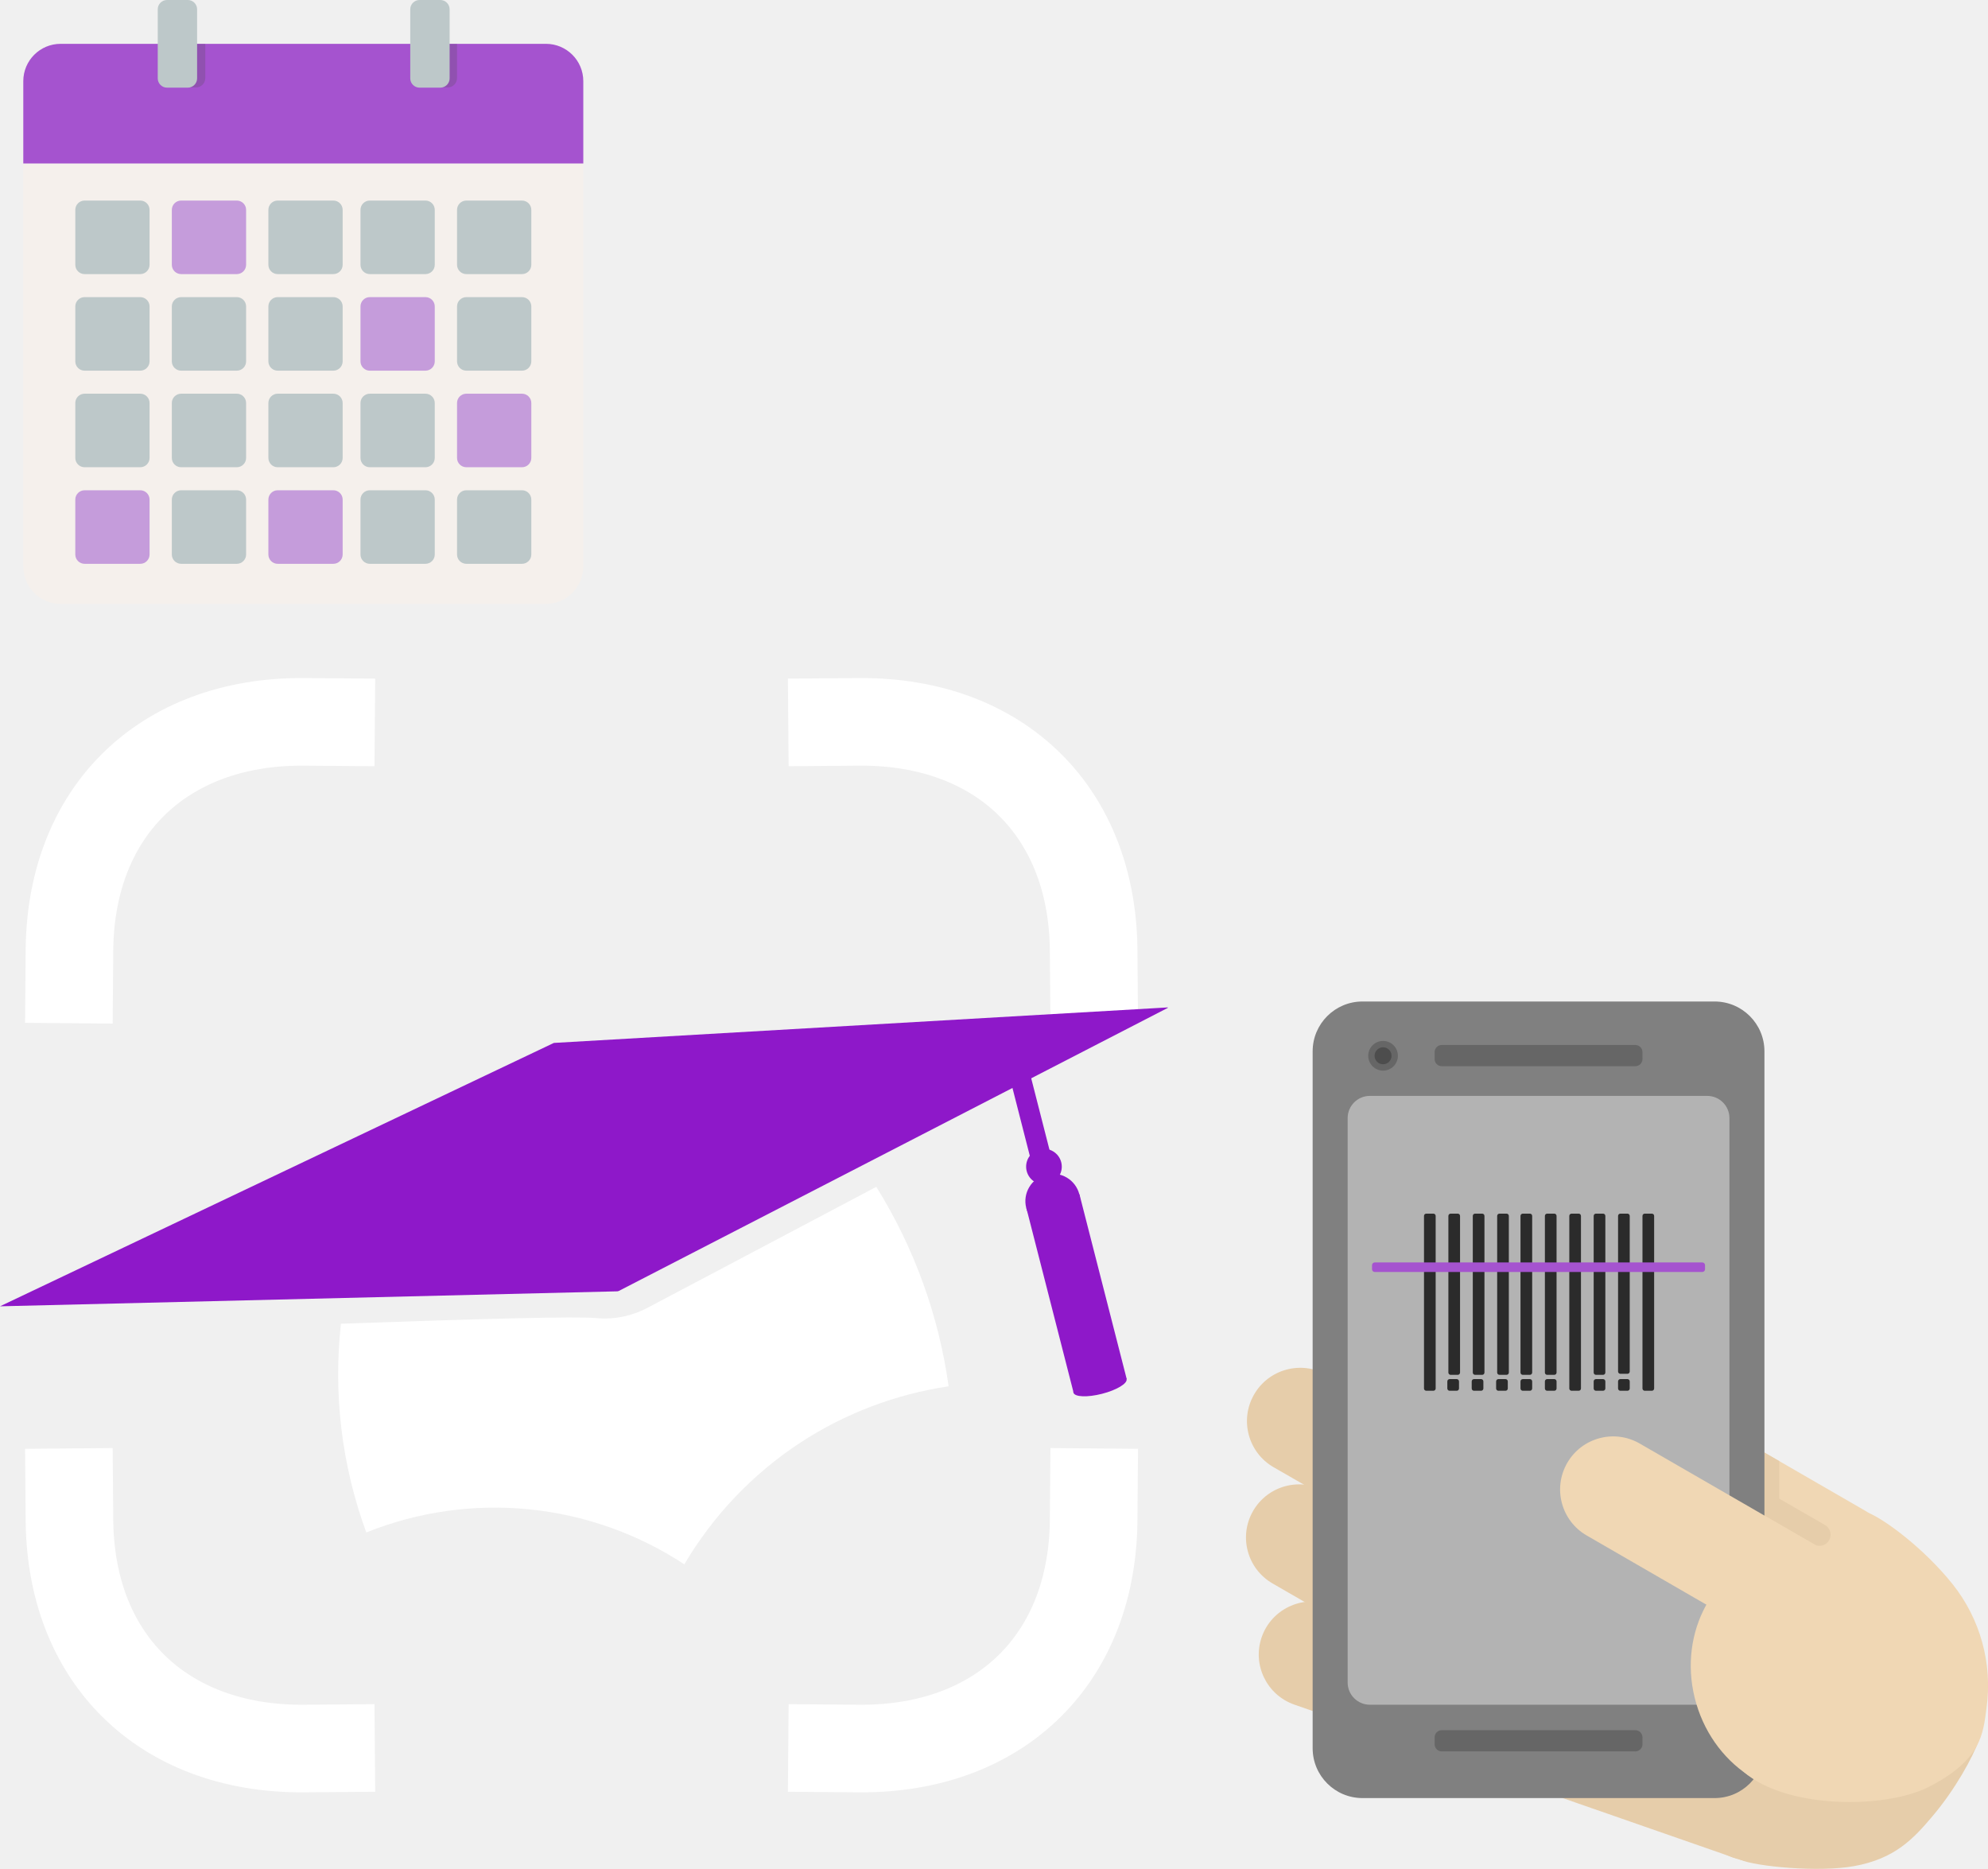
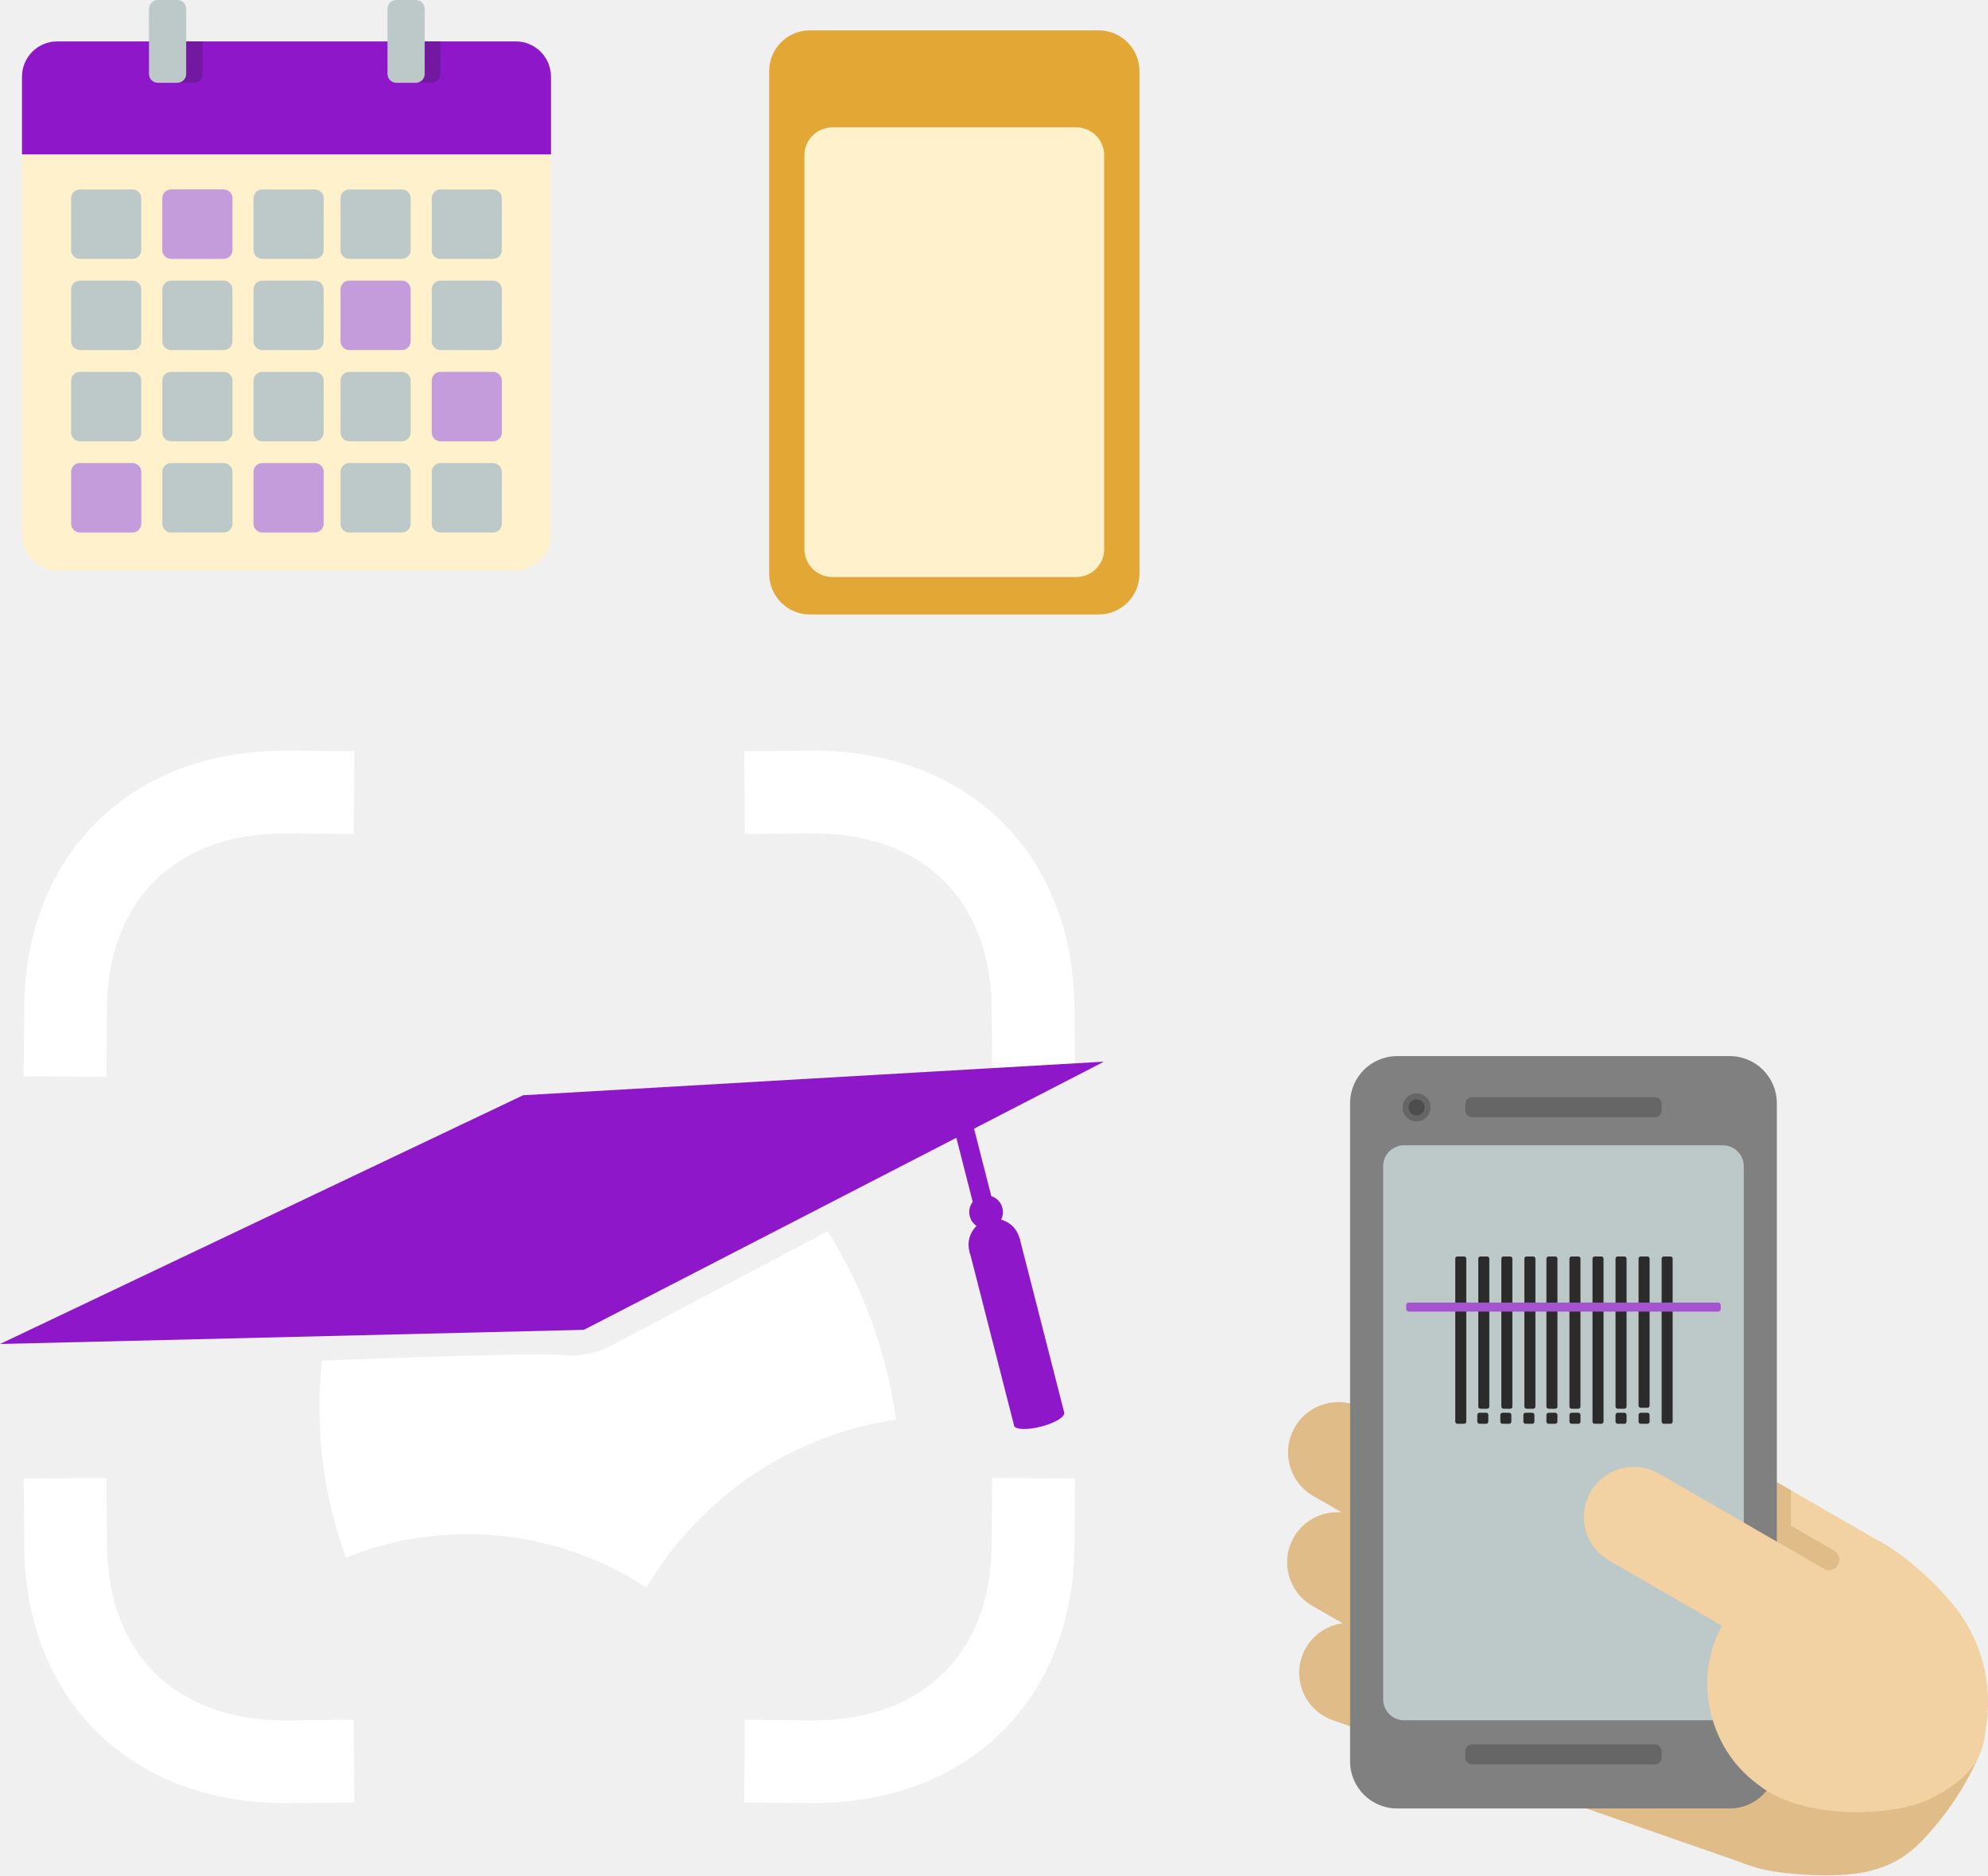
- <svg xmlns="http://www.w3.org/2000/svg" id="Layer_1" data-name="Layer 1" viewBox="0 0 851.98 800.8">
+ <svg xmlns="http://www.w3.org/2000/svg" id="Layer_1" data-name="Layer 1" viewBox="0 0 901.98 850.8">
  <defs>
-     <style>.cls-1,.cls-3{fill:none;}.cls-2{clip-path:url(#clip-path);}.cls-3{stroke:#fff;stroke-miterlimit:10;stroke-width:37.54px;}.cls-4{fill:#fff;}.cls-5{fill:#8e18c9;}.cls-6{fill:#f5f0ec;}.cls-7{fill:#a553cf;}.cls-8{fill:#9051b0;}.cls-9{fill:#bdc8c9;}.cls-10{fill:#c59cdb;}.cls-11{fill:#e6cdaa;}.cls-12{fill:#f0d7b4;}.cls-13{fill:gray;}.cls-14{fill:#666;}.cls-15{fill:#4d4d4d;}.cls-16{fill:#b3b3b3;}.cls-17{fill:#2b2b2b;}</style>
-     <clipPath id="clip-path" transform="translate(-35.02 -220.22)">
-       <rect class="cls-1" x="35" y="499" width="500.5" height="500.5" />
+     <style>.cls-1,.cls-3{fill:none;}.cls-2{clip-path:url(#clip-path);}.cls-3{stroke:#fff;stroke-miterlimit:10;stroke-width:37.54px;}.cls-4{fill:#fff;}.cls-5{fill:#8e18c9;}.cls-6{fill:#fff1cc;}.cls-7{fill:#7318a1;}.cls-8{fill:#bdc8c9;}.cls-9{fill:#c59cdb;}.cls-10{fill:#e0bc89;}.cls-11{fill:#f0d7b4;}.cls-12{fill:#f2d1a2;}.cls-13{fill:gray;}.cls-14{fill:#666;}.cls-15{fill:#4d4d4d;}.cls-16{fill:#2b2b2b;}.cls-17{fill:#a553cf;}.cls-18{fill:#e3a736;}</style>
+     <clipPath id="clip-path" transform="translate(-0.02 -170.22)">
+       <rect class="cls-1" y="499" width="500.5" height="500.5" />
    </clipPath>
  </defs>
  <g class="cls-2">
    <g class="cls-2">
-       <path class="cls-3" d="M195.66,529.78l-30.78-.25c-60.31-.25-100.35,38.79-100.1,99.6l-.25,29.53" transform="translate(-35.02 -220.22)" />
-       <path class="cls-3" d="M372.84,529.78l30.78-.25c60.31-.25,100.35,38.79,100.1,99.6l.25,29.53" transform="translate(-35.02 -220.22)" />
-       <path class="cls-3" d="M195.66,969.22l-30.78.25c-60.31.25-100.35-38.79-100.1-99.6l-.25-29" transform="translate(-35.02 -220.22)" />
-       <path class="cls-3" d="M372.84,969.22l30.78.25c60.31.25,100.35-38.79,100.1-99.6l.25-29" transform="translate(-35.02 -220.22)" />
-       <path class="cls-4" d="M378,838.39a158.9,158.9,0,0,1,63.56-24.14,218.22,218.22,0,0,0-31-85.47c-51.87,27.49-89.75,47.41-97.76,51.68a38.57,38.57,0,0,1-10,3.76,39.17,39.17,0,0,1-12.53.78c-8.31-.73-46.38.19-109.14,2.44A196.56,196.56,0,0,0,192,876.87a147.9,147.9,0,0,1,136.3,13.66A159,159,0,0,1,378,838.39" transform="translate(-35.02 -220.22)" />
-       <polyline class="cls-5" points="264.58 553.33 0 559.75 237.36 446.89 500.9 431.65 265.15 553.19" />
-       <rect class="cls-5" x="471.69" y="678.07" width="8.81" height="37.01" transform="translate(-192.73 -80.57) rotate(-14.34)" />
-       <path class="cls-5" d="M489.82,718.23a7.64,7.64,0,1,0-5.51,9.3,7.64,7.64,0,0,0,5.51-9.3" transform="translate(-35.02 -220.22)" />
-       <path class="cls-5" d="M497.59,732a11.75,11.75,0,1,0-8.47,14.3,11.76,11.76,0,0,0,8.47-14.3" transform="translate(-35.02 -220.22)" />
-       <rect class="cls-5" x="484.57" y="733.65" width="23.5" height="81.67" transform="translate(-211.44 -73.09) rotate(-14.35)" />
-       <path class="cls-5" d="M517.82,811.13c.48,1.89-4.22,4.72-10.51,6.33s-11.77,1.38-12.26-.5,4.23-4.72,10.52-6.33,11.77-1.38,12.25.5" transform="translate(-35.02 -220.22)" />
+       <path class="cls-3" d="M160.66,529.78l-30.78-.25c-60.31-.25-100.35,38.79-100.1,99.6l-.25,29.53" transform="translate(-0.02 -170.22)" />
+       <path class="cls-3" d="M337.84,529.78l30.78-.25c60.31-.25,100.35,38.79,100.1,99.6l.25,29.53" transform="translate(-0.02 -170.22)" />
+       <path class="cls-3" d="M160.66,969.22l-30.78.25c-60.31.25-100.35-38.79-100.1-99.6l-.25-29" transform="translate(-0.02 -170.22)" />
+       <path class="cls-3" d="M337.84,969.22l30.78.25c60.31.25,100.35-38.79,100.1-99.6l.25-29" transform="translate(-0.02 -170.22)" />
+       <path class="cls-4" d="M343,838.39a158.9,158.9,0,0,1,63.56-24.14,218.22,218.22,0,0,0-31-85.47c-51.87,27.49-89.75,47.41-97.76,51.68a38.57,38.57,0,0,1-10,3.76,39.17,39.17,0,0,1-12.53.78c-8.31-.73-46.38.19-109.14,2.44A196.56,196.56,0,0,0,157,876.87a147.9,147.9,0,0,1,136.3,13.66A159,159,0,0,1,343,838.39" transform="translate(-0.02 -170.22)" />
+       <polyline class="cls-5" points="264.58 603.33 0 609.75 237.36 496.89 500.9 481.65 265.15 603.19" />
+       <rect class="cls-5" x="436.69" y="678.07" width="8.81" height="37.01" transform="translate(-158.82 -39.24) rotate(-14.34)" />
+       <path class="cls-5" d="M454.82,718.23a7.64,7.64,0,1,0-5.51,9.3,7.64,7.64,0,0,0,5.51-9.3" transform="translate(-0.02 -170.22)" />
+       <path class="cls-5" d="M462.59,732a11.75,11.75,0,1,0-8.47,14.3,11.76,11.76,0,0,0,8.47-14.3" transform="translate(-0.02 -170.22)" />
+       <rect class="cls-5" x="449.57" y="733.65" width="23.5" height="81.67" transform="translate(-177.53 -31.77) rotate(-14.35)" />
+       <path class="cls-5" d="M482.82,811.13c.48,1.89-4.22,4.72-10.51,6.33s-11.77,1.38-12.26-.5,4.23-4.72,10.52-6.33,11.77-1.38,12.25.5" transform="translate(-0.02 -170.22)" />
    </g>
  </g>
  <rect class="cls-6" x="9.98" y="18.78" width="240" height="240" rx="16.05" />
-   <path class="cls-7" d="M45,255a16,16,0,0,1,16-16H269a16,16,0,0,1,16,16v35.26H45Z" transform="translate(-35.02 -220.22)" />
-   <path class="cls-8" d="M227.39,239.09a1.92,1.92,0,0,1-1.7-1.84,1.17,1.17,0,0,1,0-.32,1.15,1.15,0,0,1-1-.68c-1.52.16-2.4-2.22-.9-3l.5-.26a1.46,1.46,0,0,1-.51-1.61,6,6,0,0,1,1.47-2.28H225a1.56,1.56,0,0,1-.79-2.9,1.57,1.57,0,0,1,.1-2.12l.14-.11a4,4,0,0,1-2-.08,5.88,5.88,0,0,1-2.67.21,1.55,1.55,0,0,1-1.09-2,8.3,8.3,0,0,0-1.4.09,1.66,1.66,0,0,1-1.88-.91,3.93,3.93,0,0,0-1.45,3v29.46a4,4,0,0,0,4,3.95h8.92a4,4,0,0,0,4-4V239.09C229.69,239.12,228.34,239.09,227.39,239.09Z" transform="translate(-35.02 -220.22)" />
-   <path class="cls-8" d="M119.48,239.09a1.92,1.92,0,0,1-1.7-1.84,1.75,1.75,0,0,1,0-.32,1.17,1.17,0,0,1-1-.68c-1.52.16-2.4-2.22-.9-3l.51-.26a1.45,1.45,0,0,1-.51-1.61,6,6,0,0,1,1.47-2.28h-.26a1.56,1.56,0,0,1-.78-2.9,1.55,1.55,0,0,1,.1-2.12l.14-.11a4,4,0,0,1-2-.08,5.85,5.85,0,0,1-2.66.21,1.55,1.55,0,0,1-1.09-2,8.17,8.17,0,0,0-1.4.09,1.65,1.65,0,0,1-1.88-.91,3.94,3.94,0,0,0-1.46,3v29.46a4,4,0,0,0,4,3.95H119a4,4,0,0,0,4-4V239.09C121.79,239.12,120.44,239.09,119.48,239.09Z" transform="translate(-35.02 -220.22)" />
-   <rect class="cls-9" x="67.6" width="16.87" height="37.56" rx="3.99" />
-   <rect class="cls-9" x="175.82" width="16.87" height="37.56" rx="3.99" />
-   <rect class="cls-9" x="32.27" y="85.94" width="31.83" height="31.51" rx="3.99" />
-   <rect class="cls-9" x="32.27" y="127.32" width="31.83" height="31.51" rx="3.99" />
-   <rect class="cls-10" x="73.64" y="85.94" width="31.83" height="31.51" rx="3.99" />
-   <rect class="cls-9" x="73.64" y="127.32" width="31.83" height="31.51" rx="3.99" />
-   <rect class="cls-9" x="115.02" y="85.94" width="31.83" height="31.51" rx="3.99" />
-   <rect class="cls-9" x="115.02" y="127.32" width="31.83" height="31.51" rx="3.99" />
-   <rect class="cls-9" x="195.87" y="85.94" width="31.83" height="31.51" rx="3.99" />
-   <rect class="cls-9" x="195.87" y="127.32" width="31.83" height="31.51" rx="3.99" />
-   <rect class="cls-10" x="154.49" y="127.32" width="31.83" height="31.51" rx="3.99" />
-   <rect class="cls-9" x="32.27" y="168.7" width="31.83" height="31.51" rx="3.99" />
-   <rect class="cls-9" x="73.64" y="168.7" width="31.83" height="31.51" rx="3.99" />
-   <rect class="cls-9" x="115.02" y="168.7" width="31.83" height="31.51" rx="3.99" />
-   <rect class="cls-10" x="195.87" y="168.7" width="31.83" height="31.51" rx="3.99" />
-   <rect class="cls-9" x="154.49" y="168.7" width="31.83" height="31.51" rx="3.99" />
-   <rect class="cls-10" x="32.27" y="210.08" width="31.83" height="31.51" rx="3.99" />
-   <rect class="cls-9" x="73.64" y="210.08" width="31.83" height="31.51" rx="3.99" />
-   <rect class="cls-10" x="115.02" y="210.08" width="31.83" height="31.51" rx="3.99" />
-   <rect class="cls-9" x="195.87" y="210.08" width="31.83" height="31.51" rx="3.99" />
-   <rect class="cls-9" x="154.49" y="210.08" width="31.83" height="31.51" rx="3.99" />
-   <rect class="cls-9" x="154.49" y="85.94" width="31.83" height="31.51" rx="3.99" />
-   <path class="cls-11" d="M780.91,1017.14c6.56,2.86,33.5,5.45,48.63,2.72,17.73-3.18,25.61-11.9,33.64-21.36,9.68-11.41,17.17-25,20-32.72-13.84-15.65-36.65-20.91-55.91-16.82,0,0-30.19-8.24-40,42.27-.2,1,0,13.69-.46,16.36C785.91,1013.5,777.28,1015.77,780.91,1017.14Z" transform="translate(-35.02 -220.22)" />
-   <circle class="cls-12" cx="781.35" cy="682.38" r="39.09" />
-   <path class="cls-12" d="M746.22,816.64l88.27,51a22.75,22.75,0,0,1,8.33,31.07h0A22.74,22.74,0,0,1,811.75,907l-88.28-51A22.74,22.74,0,0,1,715.15,825h0A22.75,22.75,0,0,1,746.22,816.64Z" transform="translate(-35.02 -220.22)" />
-   <path class="cls-11" d="M752.61,836.43l64.55,37.27a4.77,4.77,0,0,1,1.75,6.52h0a4.77,4.77,0,0,1-6.52,1.74l-64.55-37.27a4.75,4.75,0,0,1-1.75-6.51h0A4.77,4.77,0,0,1,752.61,836.43Z" transform="translate(-35.02 -220.22)" />
-   <circle class="cls-11" cx="756.35" cy="757.38" r="40.91" />
-   <path class="cls-11" d="M603.62,809.36l66.71,38.34a22.84,22.84,0,0,1,8.42,31.17h0a22.82,22.82,0,0,1-31.16,8.41l-66.72-38.34a22.82,22.82,0,0,1-8.41-31.16h0A22.82,22.82,0,0,1,603.62,809.36Z" transform="translate(-35.02 -220.22)" />
-   <path class="cls-11" d="M603.12,859.32l66.41,38.34a22.75,22.75,0,0,1,8.33,31.07h0a22.75,22.75,0,0,1-31.07,8.33l-66.41-38.34a22.75,22.75,0,0,1-8.33-31.07h0A22.75,22.75,0,0,1,603.12,859.32Z" transform="translate(-35.02 -220.22)" />
-   <path class="cls-11" d="M776.93,1015.83,589.74,950.65a22.73,22.73,0,0,1-14-28.93v0h0a22.73,22.73,0,0,1,28.92-14l0,0,187.19,65.18a22.73,22.73,0,0,1,14,28.91l0,.05h0a22.73,22.73,0,0,1-28.92,14Z" transform="translate(-35.02 -220.22)" />
-   <polygon class="cls-11" points="762.53 642.19 762.53 626.09 756.29 622.49 754.47 638.75 762.53 642.19" />
-   <rect class="cls-13" x="562.55" y="429.14" width="193.62" height="341.33" rx="21.36" />
-   <rect class="cls-14" x="614.82" y="447.77" width="89.08" height="9.09" rx="3.07" />
-   <circle class="cls-14" cx="592.73" cy="452.4" r="6.36" />
-   <circle class="cls-15" cx="592.73" cy="452.4" r="3.64" />
-   <rect class="cls-14" x="614.82" y="741.38" width="89.08" height="9.09" rx="3.07" />
-   <rect class="cls-16" x="577.55" y="469.59" width="163.62" height="260.88" rx="9.52" />
-   <path class="cls-12" d="M737.72,838.76l85.1,49.13A22.75,22.75,0,0,1,831.15,919h0a22.75,22.75,0,0,1-31.07,8.33L715,878.16a22.76,22.76,0,0,1-8.33-31.08h0A22.74,22.74,0,0,1,737.72,838.76Z" transform="translate(-35.02 -220.22)" />
-   <ellipse class="cls-12" cx="807.97" cy="936.67" rx="47.95" ry="52.72" transform="translate(-267.07 46.74) rotate(-16.44)" />
-   <path class="cls-12" d="M886.36,952.14A69.75,69.75,0,0,0,871.81,899c-12.27-15.33-29-27.61-35.9-30.46-13.94,37.73-39.69,73.18-53.63,110.9,18.44,16,60.8,16,79.53,6.37C884.08,974.28,884.88,963.42,886.36,952.14Z" transform="translate(-35.02 -220.22)" />
-   <rect class="cls-17" x="610.27" y="520.04" width="5" height="75.9" rx="0.98" />
-   <rect class="cls-17" x="620.72" y="520.04" width="5" height="69.08" rx="0.98" />
-   <rect class="cls-17" x="631.18" y="520.04" width="5" height="69.08" rx="0.98" />
-   <rect class="cls-17" x="641.63" y="520.04" width="5" height="69.08" rx="0.98" />
-   <rect class="cls-17" x="651.63" y="520.04" width="5" height="69.08" rx="0.98" />
-   <rect class="cls-17" x="662.08" y="520.04" width="5" height="69.08" rx="0.98" />
-   <rect class="cls-17" x="672.54" y="520.04" width="5" height="75.9" rx="0.98" />
-   <rect class="cls-17" x="682.99" y="520.04" width="5" height="69.08" rx="0.98" />
-   <rect class="cls-17" x="693.44" y="520.04" width="5" height="68.63" rx="0.98" />
-   <rect class="cls-17" x="703.9" y="520.04" width="5" height="75.9" rx="0.98" />
-   <rect class="cls-17" x="682.99" y="590.94" width="5" height="5" rx="0.98" />
-   <rect class="cls-17" x="693.44" y="590.94" width="5" height="5" rx="0.98" />
-   <rect class="cls-17" x="662.08" y="590.94" width="5" height="5" rx="0.98" />
-   <rect class="cls-17" x="651.63" y="590.94" width="5" height="5" rx="0.98" />
-   <rect class="cls-17" x="641.18" y="590.94" width="5" height="5" rx="0.98" />
-   <rect class="cls-17" x="630.72" y="590.94" width="5" height="5" rx="0.98" />
-   <rect class="cls-17" x="620.27" y="590.94" width="5" height="5" rx="0.98" />
-   <rect class="cls-7" x="588" y="540.95" width="142.71" height="4.09" rx="1.17" />
+   <path class="cls-5" d="M10,205a16,16,0,0,1,16-16H234a16,16,0,0,1,16,16v35.26H10Z" transform="translate(-0.02 -170.22)" />
+   <path class="cls-7" d="M192,189c-.27,0-.1-.09.26-.23a5.2,5.2,0,0,1-2.73-1.35,7.05,7.05,0,0,1-1-1.21l-.22-.35a10.27,10.27,0,0,1-.82-2,6.73,6.73,0,0,1-.27-2.14,5.62,5.62,0,0,1,1.46-3.71c-.1-.18-.2-.36-.29-.54a5,5,0,0,1-.68-2.53l.18-1.33,0-.13a1.84,1.84,0,0,1-.21-1.36,8.3,8.3,0,0,0-1.4.09,1.66,1.66,0,0,1-1.88-.91,3.93,3.93,0,0,0-1.45,3v29.46a4,4,0,0,0,4,3.95h8.92a4,4,0,0,0,4-4L200,189C198.81,189,193,189,192,189Z" transform="translate(-0.02 -170.22)" />
+   <path class="cls-7" d="M84,189c-.86,0-6-1.11-6-2,0-.05,2.31,0,4.57,0a6.26,6.26,0,0,1-1-1.11c-1.9-2.67-1.83-6.61-1.42-9.74a7.35,7.35,0,0,1,.57-2.06,1.59,1.59,0,0,1-.86-1.9,8.17,8.17,0,0,0-1.4.09,1.65,1.65,0,0,1-1.88-.91,3.94,3.94,0,0,0-1.46,3v29.46a4,4,0,0,0,4,3.95H88a4,4,0,0,0,4-4L92,189C90.81,189,85,189,84,189Z" transform="translate(-0.02 -170.22)" />
+   <rect class="cls-8" x="67.6" width="16.87" height="37.56" rx="3.99" />
+   <rect class="cls-8" x="175.82" width="16.87" height="37.56" rx="3.99" />
+   <rect class="cls-8" x="32.27" y="85.94" width="31.83" height="31.51" rx="3.99" />
+   <rect class="cls-8" x="32.27" y="127.32" width="31.83" height="31.51" rx="3.99" />
+   <rect class="cls-9" x="73.64" y="85.94" width="31.83" height="31.51" rx="3.99" />
+   <rect class="cls-8" x="73.64" y="127.32" width="31.83" height="31.51" rx="3.99" />
+   <rect class="cls-8" x="115.02" y="85.94" width="31.83" height="31.51" rx="3.99" />
+   <rect class="cls-8" x="115.02" y="127.32" width="31.83" height="31.51" rx="3.99" />
+   <rect class="cls-8" x="195.87" y="85.94" width="31.83" height="31.51" rx="3.99" />
+   <rect class="cls-8" x="195.87" y="127.32" width="31.83" height="31.51" rx="3.99" />
+   <rect class="cls-9" x="154.49" y="127.32" width="31.83" height="31.51" rx="3.99" />
+   <rect class="cls-8" x="32.27" y="168.7" width="31.83" height="31.51" rx="3.99" />
+   <rect class="cls-8" x="73.64" y="168.7" width="31.83" height="31.51" rx="3.99" />
+   <rect class="cls-8" x="115.02" y="168.7" width="31.83" height="31.51" rx="3.99" />
+   <rect class="cls-9" x="195.87" y="168.7" width="31.83" height="31.51" rx="3.99" />
+   <rect class="cls-8" x="154.49" y="168.7" width="31.83" height="31.51" rx="3.99" />
+   <rect class="cls-9" x="32.27" y="210.08" width="31.83" height="31.51" rx="3.99" />
+   <rect class="cls-8" x="73.64" y="210.08" width="31.83" height="31.51" rx="3.99" />
+   <rect class="cls-9" x="115.02" y="210.08" width="31.83" height="31.51" rx="3.99" />
+   <rect class="cls-8" x="195.87" y="210.08" width="31.83" height="31.51" rx="3.99" />
+   <rect class="cls-8" x="154.49" y="210.08" width="31.83" height="31.51" rx="3.99" />
+   <rect class="cls-8" x="154.49" y="85.94" width="31.83" height="31.51" rx="3.99" />
+   <path class="cls-10" d="M795.91,1017.14c6.56,2.86,33.5,5.45,48.63,2.72,17.73-3.18,25.61-11.9,33.64-21.36,9.68-11.41,17.17-25,20-32.72-13.84-15.65-36.65-20.91-55.91-16.82,0,0-30.19-8.24-40,42.27-.2,1,0,13.69-.46,16.36C800.91,1013.5,792.28,1015.77,795.91,1017.14Z" transform="translate(-0.02 -170.22)" />
+   <circle class="cls-11" cx="831.35" cy="732.38" r="39.09" />
+   <path class="cls-12" d="M761.22,816.64l88.27,51a22.75,22.75,0,0,1,8.33,31.07h0A22.74,22.74,0,0,1,826.75,907l-88.28-51A22.74,22.74,0,0,1,730.15,825h0A22.75,22.75,0,0,1,761.22,816.64Z" transform="translate(-0.02 -170.22)" />
+   <path class="cls-10" d="M767.61,836.43l64.55,37.27a4.77,4.77,0,0,1,1.75,6.52h0a4.77,4.77,0,0,1-6.52,1.74l-64.55-37.27a4.75,4.75,0,0,1-1.75-6.51h0A4.77,4.77,0,0,1,767.61,836.43Z" transform="translate(-0.02 -170.22)" />
+   <circle class="cls-10" cx="806.35" cy="807.38" r="40.91" />
+   <path class="cls-10" d="M618.62,809.36l66.71,38.34a22.84,22.84,0,0,1,8.42,31.17h0a22.82,22.82,0,0,1-31.16,8.41l-66.72-38.34a22.82,22.82,0,0,1-8.41-31.16h0A22.82,22.82,0,0,1,618.62,809.36Z" transform="translate(-0.02 -170.22)" />
+   <path class="cls-10" d="M618.12,859.32l66.41,38.34a22.75,22.75,0,0,1,8.33,31.07h0a22.75,22.75,0,0,1-31.07,8.33l-66.41-38.34a22.75,22.75,0,0,1-8.33-31.07h0A22.75,22.75,0,0,1,618.12,859.32Z" transform="translate(-0.02 -170.22)" />
+   <path class="cls-10" d="M791.93,1015.83,604.74,950.65a22.73,22.73,0,0,1-14-28.93v0h0a22.73,22.73,0,0,1,28.92-14l0,0,187.19,65.18a22.73,22.73,0,0,1,14,28.91l0,.05h0a22.73,22.73,0,0,1-28.92,14Z" transform="translate(-0.02 -170.22)" />
+   <polygon class="cls-10" points="812.53 692.19 812.53 676.09 806.29 672.49 804.47 688.75 812.53 692.19" />
+   <rect class="cls-13" x="612.55" y="479.14" width="193.62" height="341.33" rx="21.36" />
+   <rect class="cls-14" x="664.82" y="497.77" width="89.08" height="9.09" rx="3.07" />
+   <circle class="cls-14" cx="642.73" cy="502.4" r="6.36" />
+   <circle class="cls-15" cx="642.73" cy="502.4" r="3.64" />
+   <rect class="cls-14" x="664.82" y="791.38" width="89.08" height="9.09" rx="3.07" />
+   <rect class="cls-8" x="627.55" y="519.59" width="163.62" height="260.88" rx="9.52" />
+   <path class="cls-12" d="M752.72,838.76l85.1,49.13A22.75,22.75,0,0,1,846.15,919h0a22.75,22.75,0,0,1-31.07,8.33L730,878.16a22.76,22.76,0,0,1-8.33-31.08h0A22.74,22.74,0,0,1,752.72,838.76Z" transform="translate(-0.02 -170.22)" />
+   <ellipse class="cls-12" cx="822.97" cy="936.67" rx="47.95" ry="52.72" transform="translate(-231.46 100.98) rotate(-16.44)" />
+   <path class="cls-12" d="M901.36,952.14A69.75,69.75,0,0,0,886.81,899c-12.27-15.33-29-27.61-35.9-30.46-13.94,37.73-39.69,73.18-53.63,110.9,18.44,16,60.8,16,79.53,6.37C899.08,974.28,899.88,963.42,901.36,952.14Z" transform="translate(-0.02 -170.22)" />
+   <rect class="cls-16" x="660.27" y="570.04" width="5" height="75.9" rx="0.98" />
+   <rect class="cls-16" x="670.72" y="570.04" width="5" height="69.08" rx="0.98" />
+   <rect class="cls-16" x="681.18" y="570.04" width="5" height="69.08" rx="0.98" />
+   <rect class="cls-16" x="691.63" y="570.04" width="5" height="69.08" rx="0.98" />
+   <rect class="cls-16" x="701.63" y="570.04" width="5" height="69.08" rx="0.98" />
+   <rect class="cls-16" x="712.08" y="570.04" width="5" height="69.08" rx="0.98" />
+   <rect class="cls-16" x="722.54" y="570.04" width="5" height="75.9" rx="0.98" />
+   <rect class="cls-16" x="732.99" y="570.04" width="5" height="69.08" rx="0.98" />
+   <rect class="cls-16" x="743.44" y="570.04" width="5" height="68.63" rx="0.98" />
+   <rect class="cls-16" x="753.9" y="570.04" width="5" height="75.9" rx="0.98" />
+   <rect class="cls-16" x="732.99" y="640.94" width="5" height="5" rx="0.98" />
+   <rect class="cls-16" x="743.44" y="640.94" width="5" height="5" rx="0.98" />
+   <rect class="cls-16" x="712.08" y="640.94" width="5" height="5" rx="0.98" />
+   <rect class="cls-16" x="701.63" y="640.94" width="5" height="5" rx="0.98" />
+   <rect class="cls-16" x="691.18" y="640.94" width="5" height="5" rx="0.98" />
+   <rect class="cls-16" x="680.72" y="640.94" width="5" height="5" rx="0.98" />
+   <rect class="cls-16" x="670.27" y="640.94" width="5" height="5" rx="0.98" />
+   <rect class="cls-17" x="638" y="590.95" width="142.71" height="4.09" rx="1.17" />
+   <rect class="cls-18" x="348.98" y="13.78" width="168" height="265" rx="18.48" />
+   <rect class="cls-6" x="364.98" y="57.78" width="136" height="204" rx="12.65" />
</svg>
